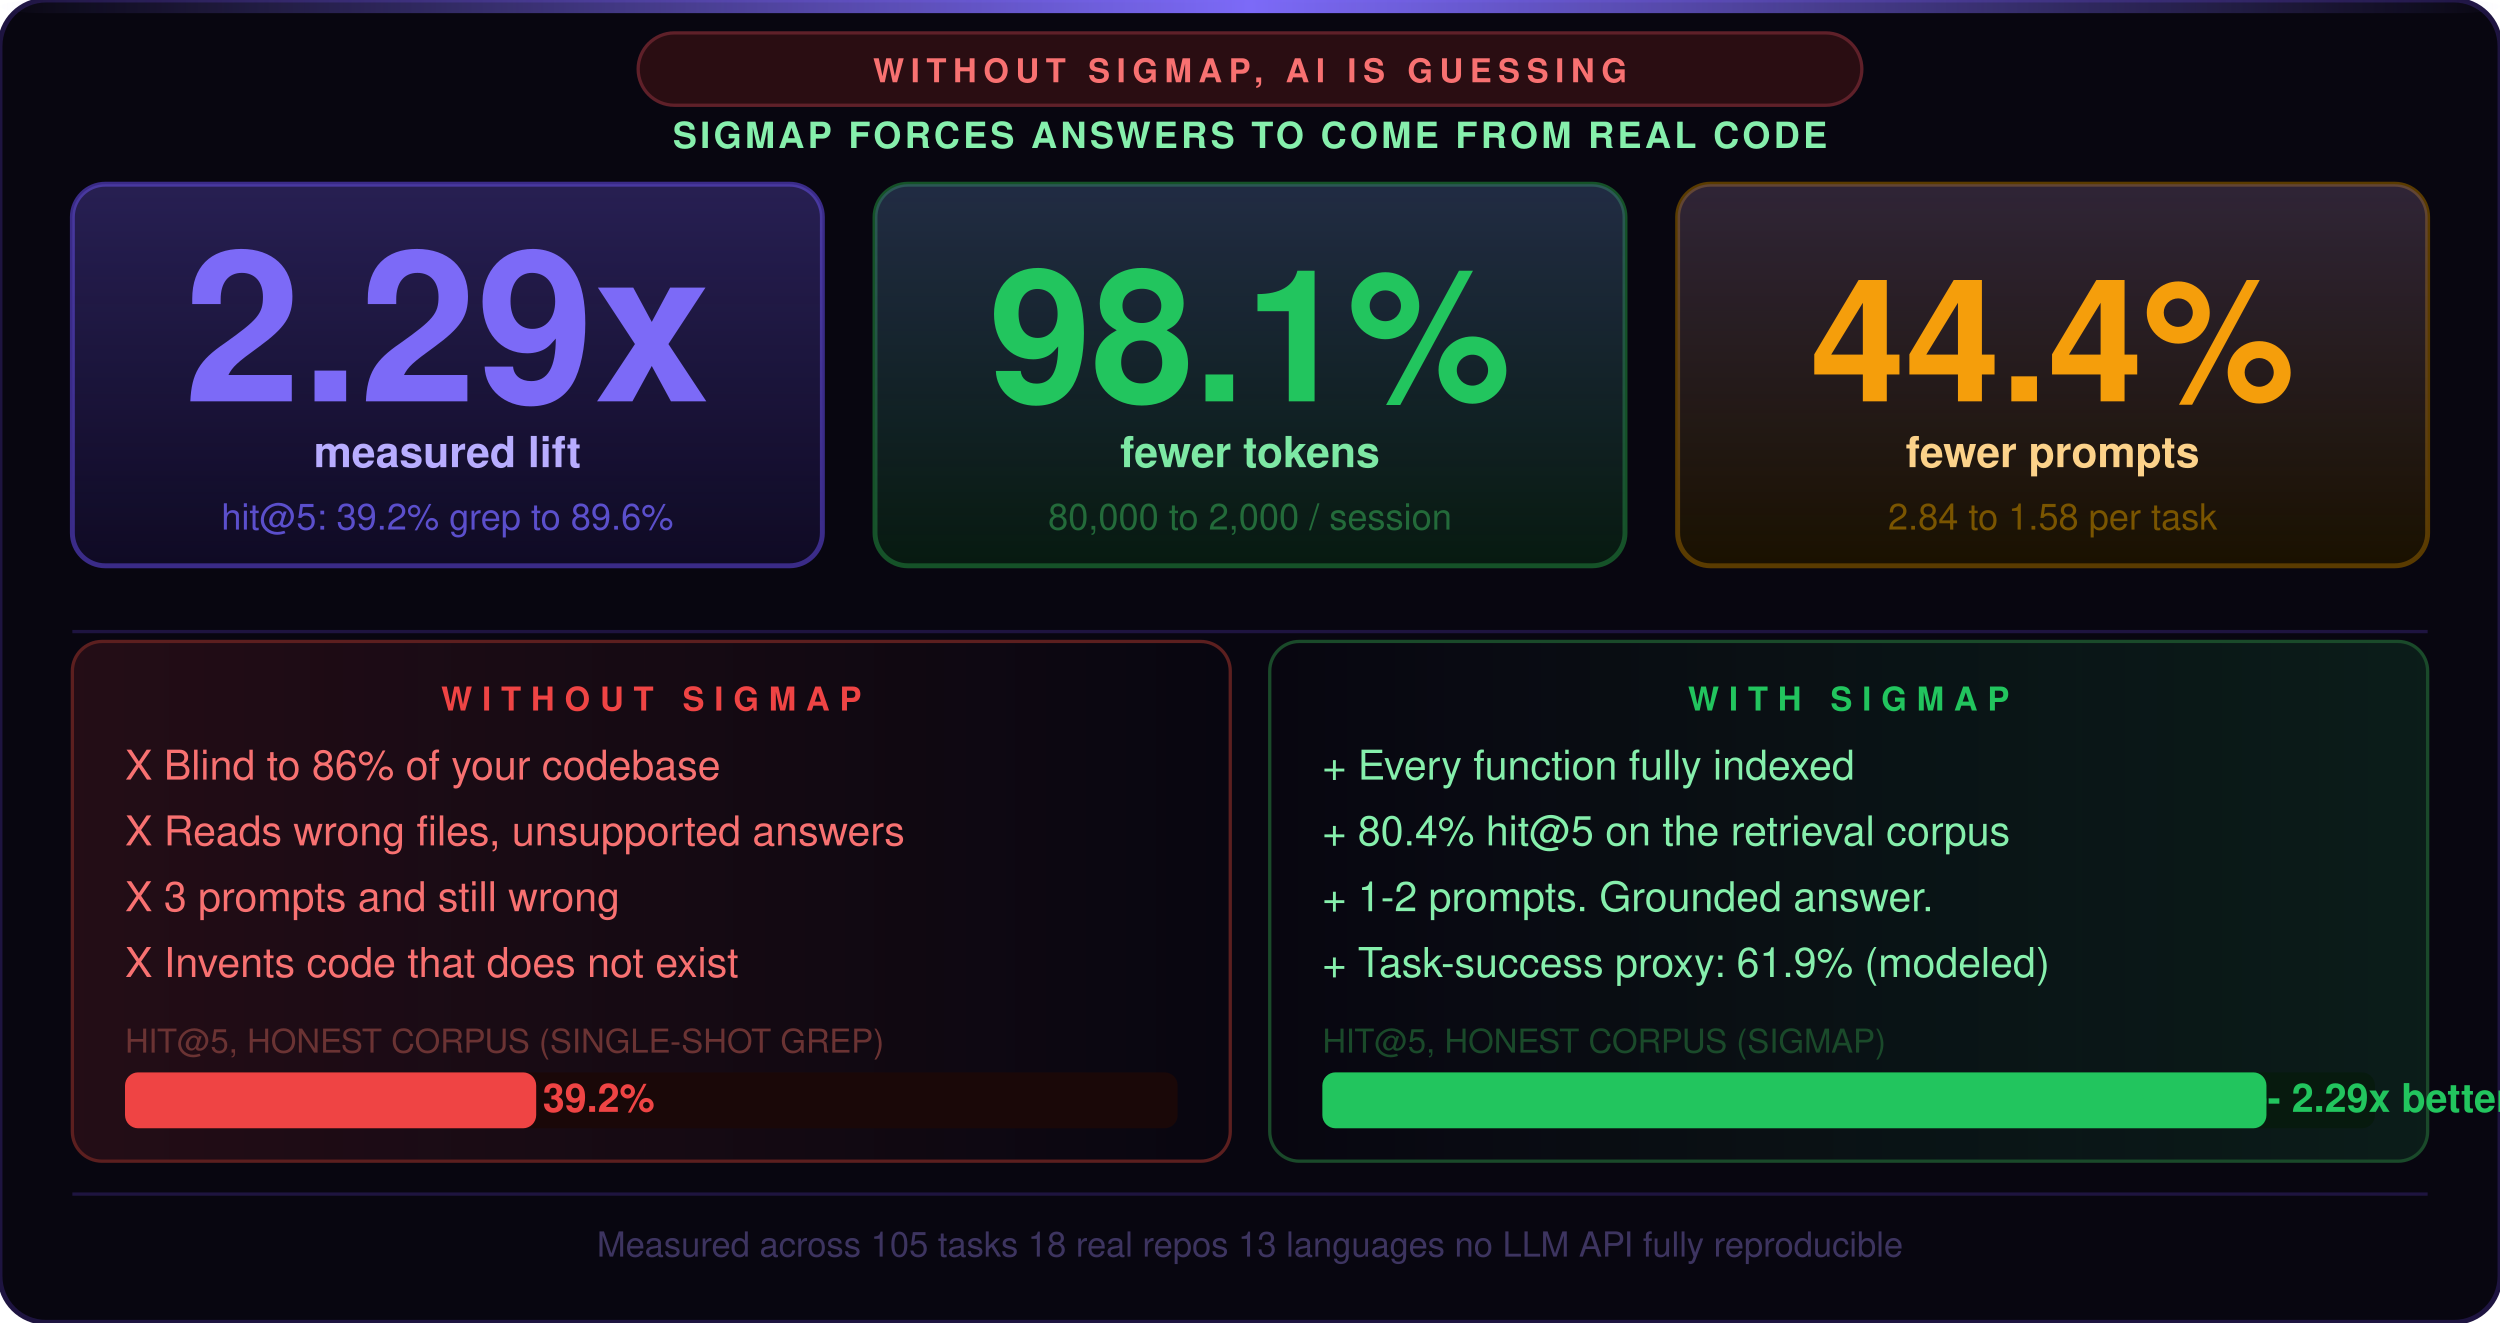
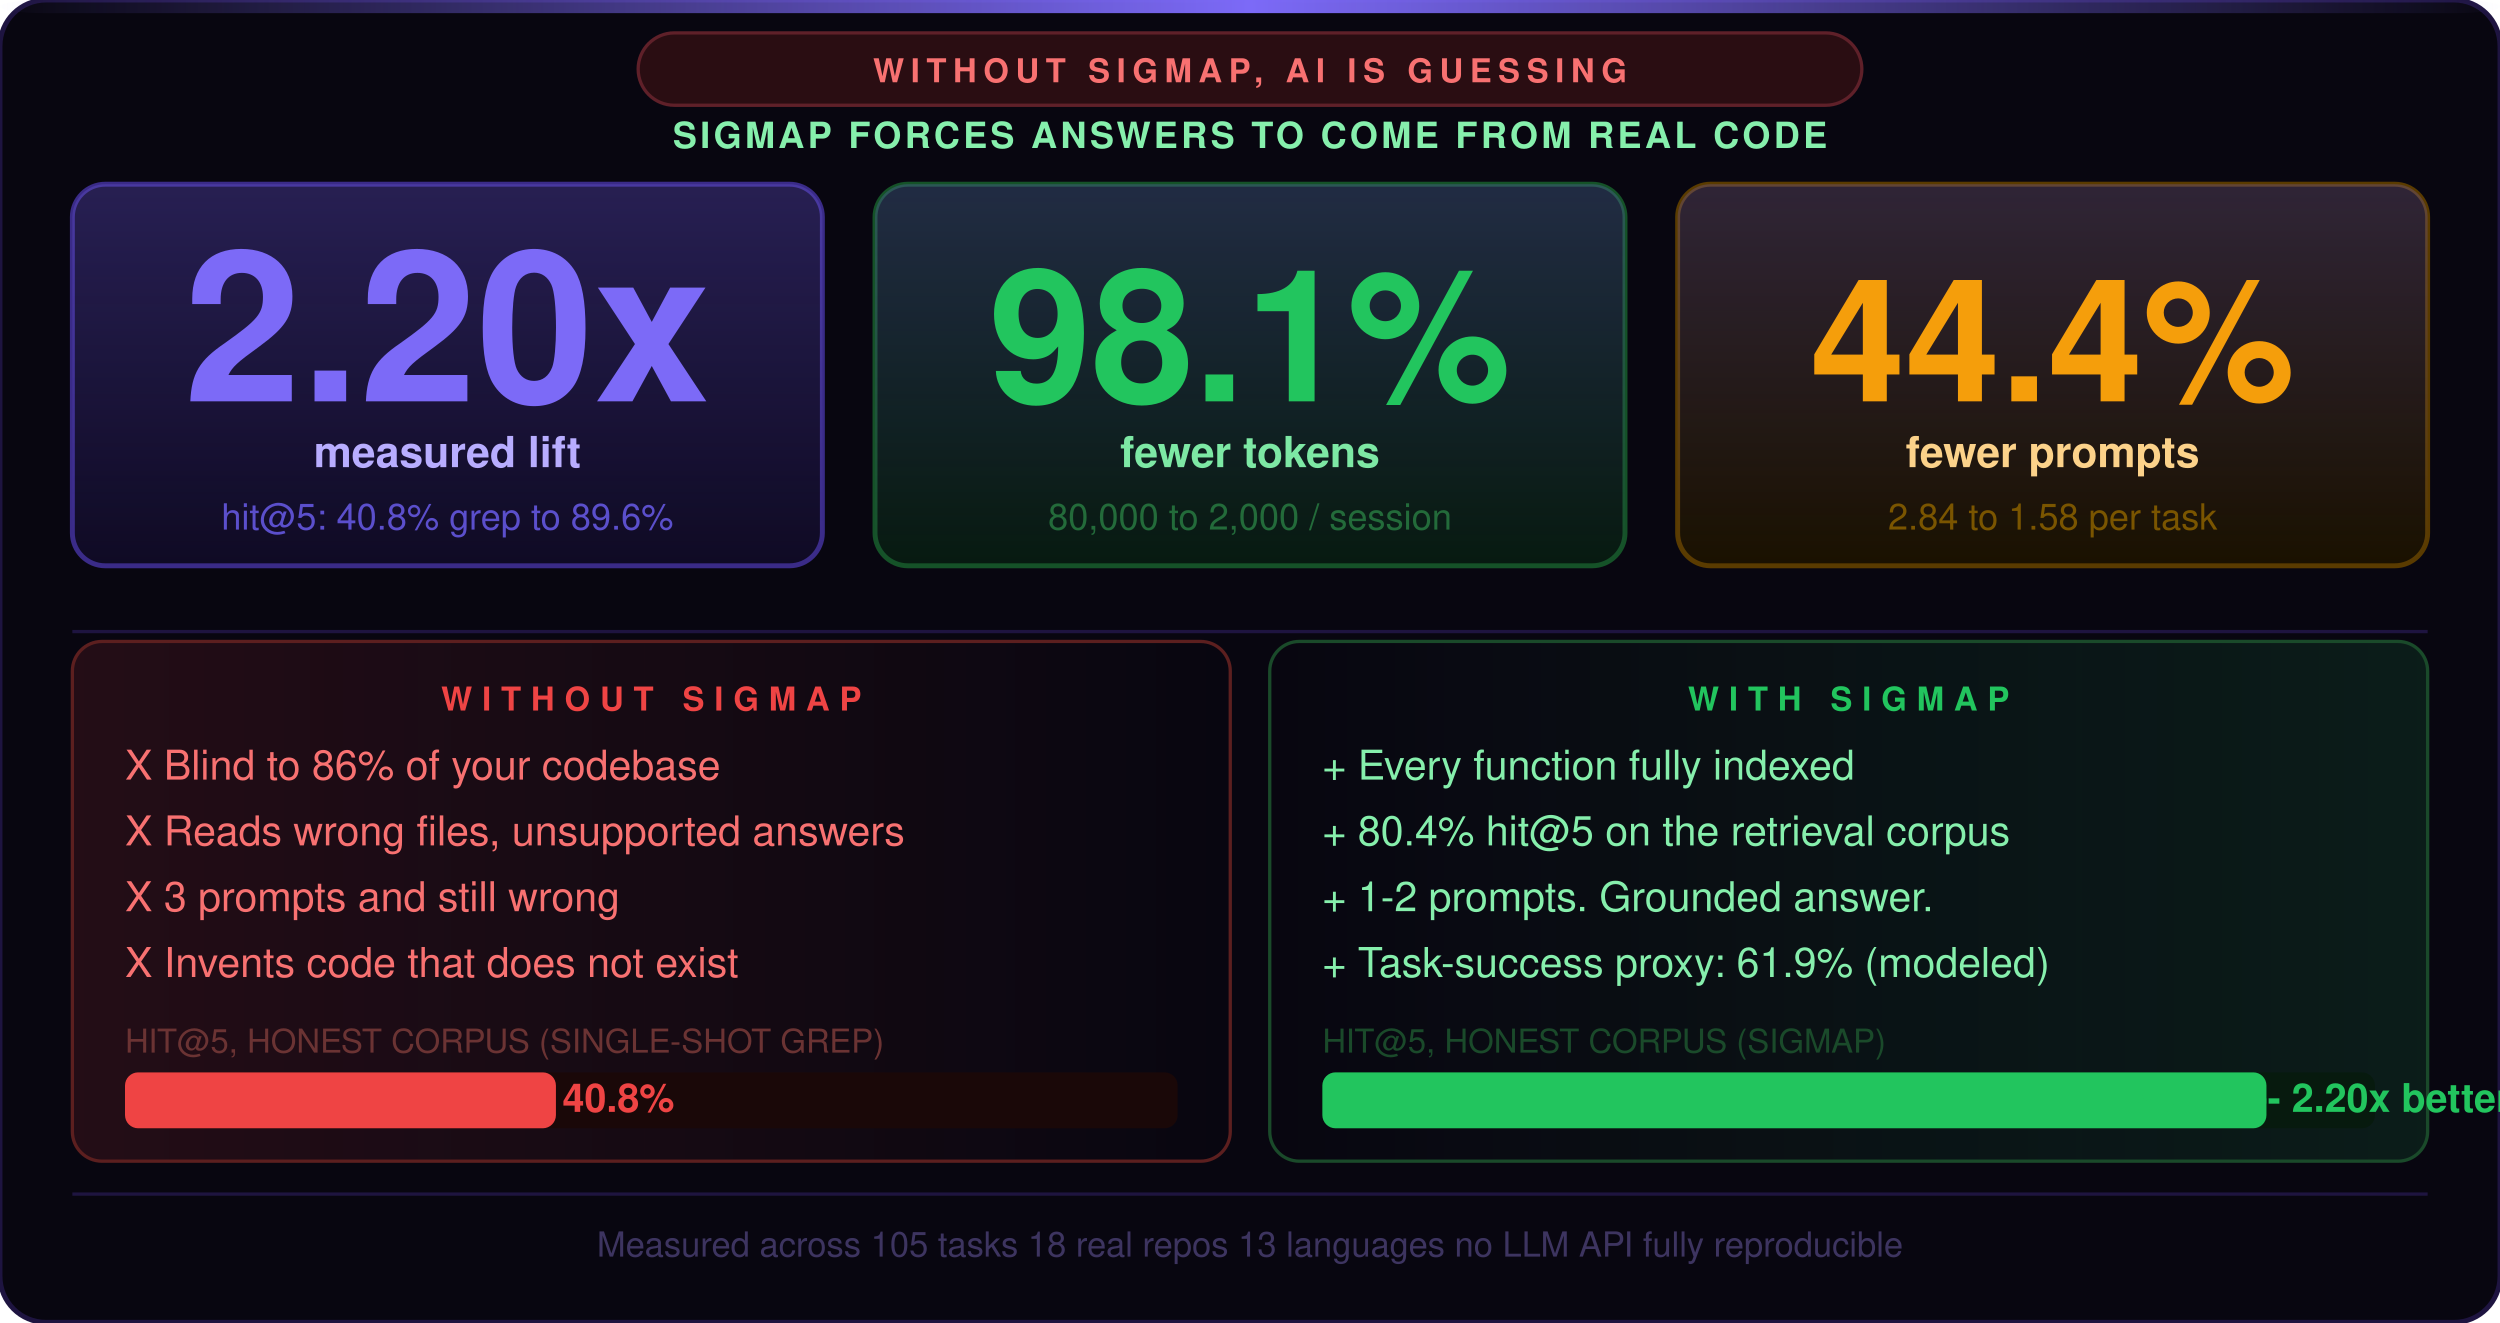
<svg xmlns="http://www.w3.org/2000/svg" viewBox="0 0 760 402" width="760" height="402" font-family="-apple-system,BlinkMacSystemFont,'Segoe UI',Helvetica,Arial,sans-serif">
  <rect width="760" height="402" fill="#080610" rx="14" />
  <rect width="760" height="402" fill="none" stroke="#1e1440" stroke-width="1.5" rx="14" />
  <defs>
    <linearGradient id="topglow" x1="0" x2="1" y1="0" y2="0">
      <stop offset="0%" stop-color="#7c6af7" stop-opacity="0" />
      <stop offset="50%" stop-color="#7c6af7" stop-opacity="1" />
      <stop offset="100%" stop-color="#7c6af7" stop-opacity="0" />
    </linearGradient>
    <linearGradient id="cardglow" x1="0" x2="0" y1="0" y2="1">
      <stop offset="0%" stop-color="#7c6af7" stop-opacity="0.22" />
      <stop offset="100%" stop-color="#7c6af7" stop-opacity="0" />
    </linearGradient>
    <linearGradient id="redglow" x1="0" x2="1" y1="0" y2="0">
      <stop offset="0%" stop-color="#ef4444" stop-opacity="0.12" />
      <stop offset="100%" stop-color="#ef4444" stop-opacity="0" />
    </linearGradient>
    <linearGradient id="greenglow" x1="0" x2="1" y1="0" y2="0">
      <stop offset="0%" stop-color="#22c55e" stop-opacity="0" />
      <stop offset="100%" stop-color="#22c55e" stop-opacity="0.12" />
    </linearGradient>
  </defs>
  <rect x="0" y="0" width="760" height="4" fill="url(#topglow)" rx="14" />
  <rect x="194" y="10" width="372" height="22" rx="11" fill="#2a0d12" stroke="#5f2029" stroke-width="1" />
  <text x="380" y="25" text-anchor="middle" font-size="10" font-weight="800" letter-spacing="2" fill="#f87171">WITHOUT SIGMAP, AI IS GUESSING</text>
  <text x="380" y="45" text-anchor="middle" font-size="11" font-weight="700" letter-spacing="1" fill="#86efac">SIGMAP FORCES ANSWERS TO COME FROM REAL CODE</text>
  <rect x="22" y="56" width="228" height="116" rx="10" fill="#0f0a24" stroke="#3a2b88" stroke-width="1.5" />
  <rect x="22" y="56" width="228" height="116" rx="10" fill="url(#cardglow)" />
-   <text x="136" y="122" text-anchor="middle" font-size="64" font-weight="900" fill="#7c6af7">2.29x</text>
+   <text x="136" y="122" text-anchor="middle" font-size="64" font-weight="900" fill="#7c6af7">2.20x</text>
  <text x="136" y="142" text-anchor="middle" font-size="13" font-weight="700" fill="#b8adff">measured lift</text>
-   <text x="136" y="161" text-anchor="middle" font-size="11" fill="#5b4fcc">hit@5: 39.2% grep to 89.6%</text>
+   <text x="136" y="161" text-anchor="middle" font-size="11" fill="#5b4fcc">hit@5: 40.8% grep to 89.6%</text>
  <rect x="266" y="56" width="228" height="116" rx="10" fill="#071a10" stroke="#155228" stroke-width="1.5" />
  <rect x="266" y="56" width="228" height="116" rx="10" fill="url(#cardglow)" />
  <text x="380" y="122" text-anchor="middle" font-size="56" font-weight="900" fill="#22c55e">98.1%</text>
  <text x="380" y="142" text-anchor="middle" font-size="13" font-weight="700" fill="#7de8a4">fewer tokens</text>
  <text x="380" y="161" text-anchor="middle" font-size="11" fill="#236b3a">80,000 to 2,000 / session</text>
  <rect x="510" y="56" width="228" height="116" rx="10" fill="#1a1100" stroke="#5a3b00" stroke-width="1.5" />
  <rect x="510" y="56" width="228" height="116" rx="10" fill="url(#cardglow)" />
  <text x="624" y="122" text-anchor="middle" font-size="52" font-weight="900" fill="#f59e0b">44.4%</text>
  <text x="624" y="142" text-anchor="middle" font-size="13" font-weight="700" fill="#fcd28a">fewer prompts</text>
  <text x="624" y="161" text-anchor="middle" font-size="11" fill="#7a5500">2.84 to 1.58 per task</text>
  <line x1="22" y1="192" x2="738" y2="192" stroke="#1e1440" stroke-width="1" />
  <rect x="22" y="195" width="352" height="158" rx="9" fill="url(#redglow)" />
  <rect x="22" y="195" width="352" height="158" rx="9" fill="none" stroke="#5c1f1f" stroke-width="1" />
  <text x="198" y="216" text-anchor="middle" font-size="10" font-weight="800" letter-spacing="3" fill="#ef4444">WITHOUT SIGMAP</text>
  <text x="38" y="237" font-size="12.5" fill="#f87171">X  Blind to 86% of your codebase</text>
  <text x="38" y="257" font-size="12.5" fill="#f87171">X  Reads wrong files, unsupported answers</text>
  <text x="38" y="277" font-size="12.5" fill="#f87171">X  3 prompts and still wrong</text>
  <text x="38" y="297" font-size="12.5" fill="#f87171">X  Invents code that does not exist</text>
  <text x="38" y="320" font-size="10" fill="#6b3333">HIT@5, HONEST CORPUS (SINGLE-SHOT GREP)</text>
  <rect x="38" y="326" width="320" height="17" fill="#1a0808" rx="4" />
-   <rect x="38" y="326" width="125" height="17" fill="#ef4444" rx="4" />
-   <text x="165" y="338" font-size="12" font-weight="800" fill="#ef4444">39.2%</text>
+   <rect x="38" y="326" width="131" height="17" fill="#ef4444" rx="4" />
+   <text x="171" y="338" font-size="12" font-weight="800" fill="#ef4444">40.8%</text>
  <rect x="386" y="195" width="352" height="158" rx="9" fill="url(#greenglow)" />
  <rect x="386" y="195" width="352" height="158" rx="9" fill="none" stroke="#1a4a2a" stroke-width="1" />
  <text x="562" y="216" text-anchor="middle" font-size="10" font-weight="800" letter-spacing="3" fill="#22c55e">WITH SIGMAP</text>
  <text x="402" y="237" font-size="12.5" fill="#86efac">+  Every function fully indexed</text>
  <text x="402" y="257" font-size="12.5" fill="#86efac">+  80.4% hit@5 on the retrieval corpus</text>
  <text x="402" y="277" font-size="12.5" fill="#86efac">+  1-2 prompts. Grounded answer.</text>
  <text x="402" y="297" font-size="12.5" fill="#86efac">+  Task-success proxy: 61.9% (modeled)</text>
  <text x="402" y="320" font-size="10" fill="#1a4a2a">HIT@5, HONEST CORPUS (SIGMAP)</text>
  <rect x="402" y="326" width="320" height="17" fill="#071a0e" rx="4" />
  <rect x="402" y="326" width="287" height="17" fill="#22c55e" rx="4" />
-   <text x="648" y="338" font-size="12" font-weight="800" fill="#22c55e">89.6% -- 2.29x better</text>
+   <text x="648" y="338" font-size="12" font-weight="800" fill="#22c55e">89.6% -- 2.20x better</text>
  <line x1="22" y1="363" x2="738" y2="363" stroke="#1e1440" stroke-width="1" />
  <text x="380" y="382" text-anchor="middle" font-size="10.5" fill="#3d3460">Measured across 105 tasks  18 real repos  13 languages  no LLM API  fully reproducible</text>
</svg>
